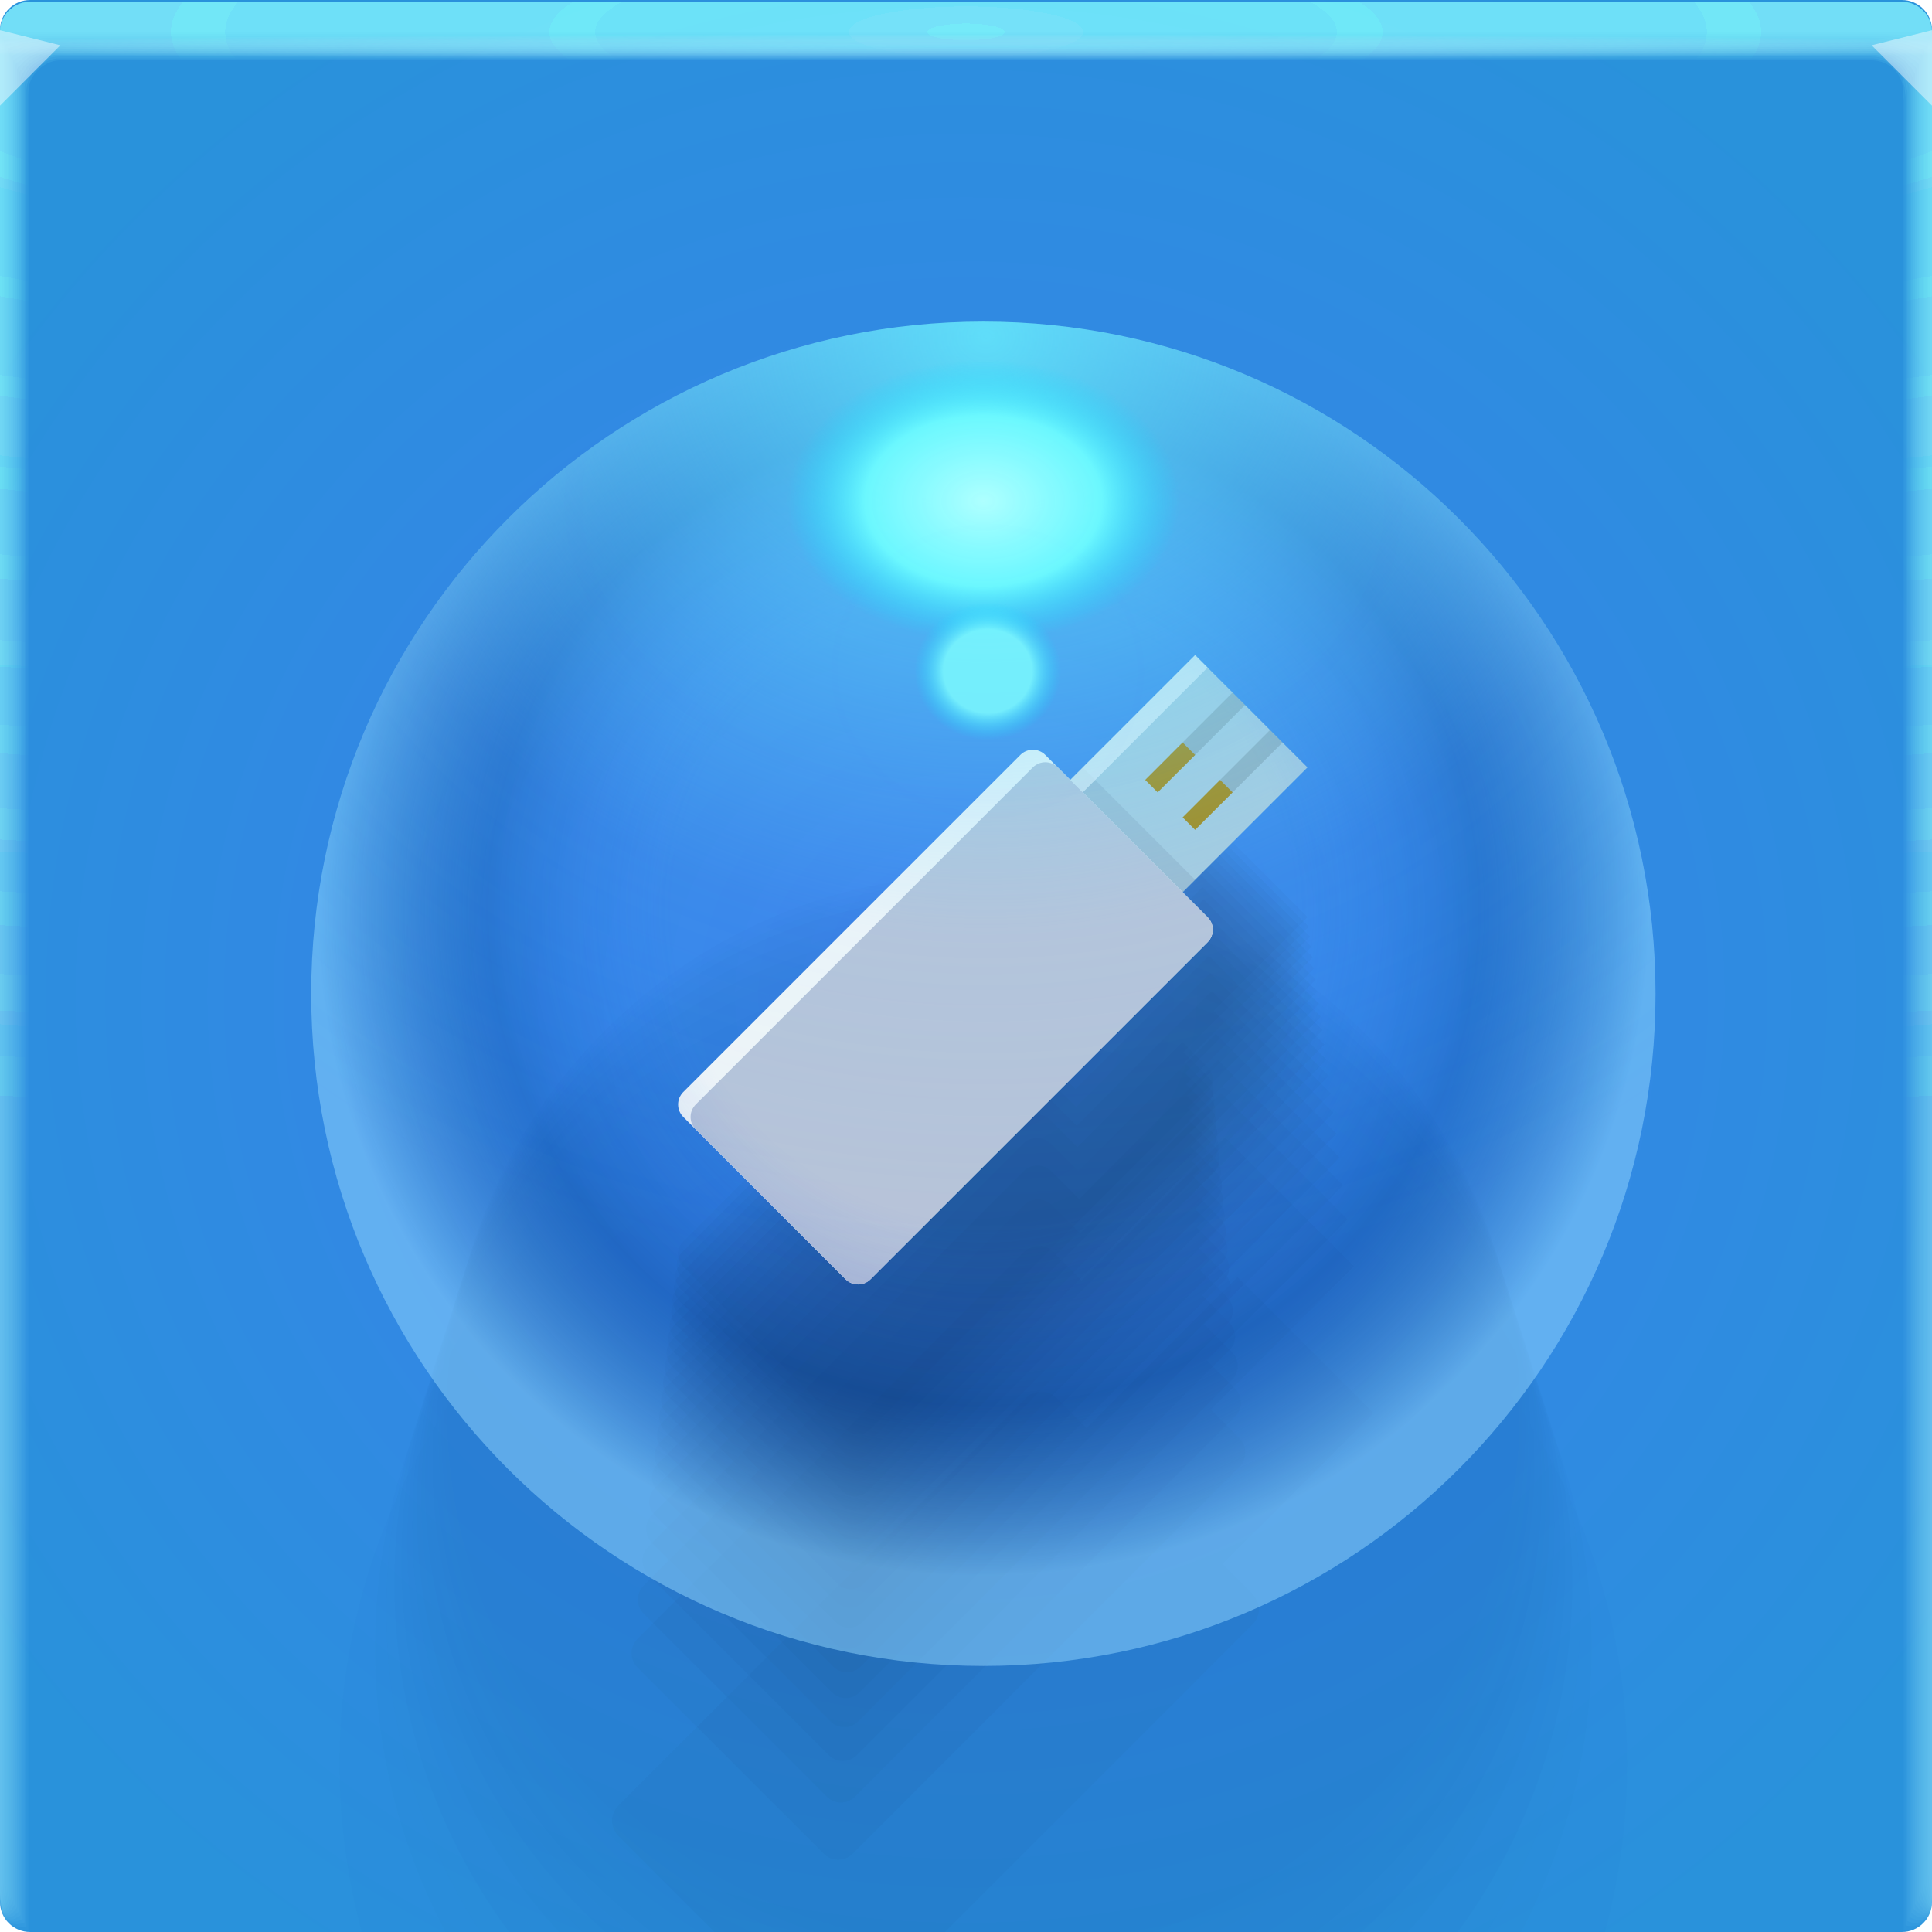
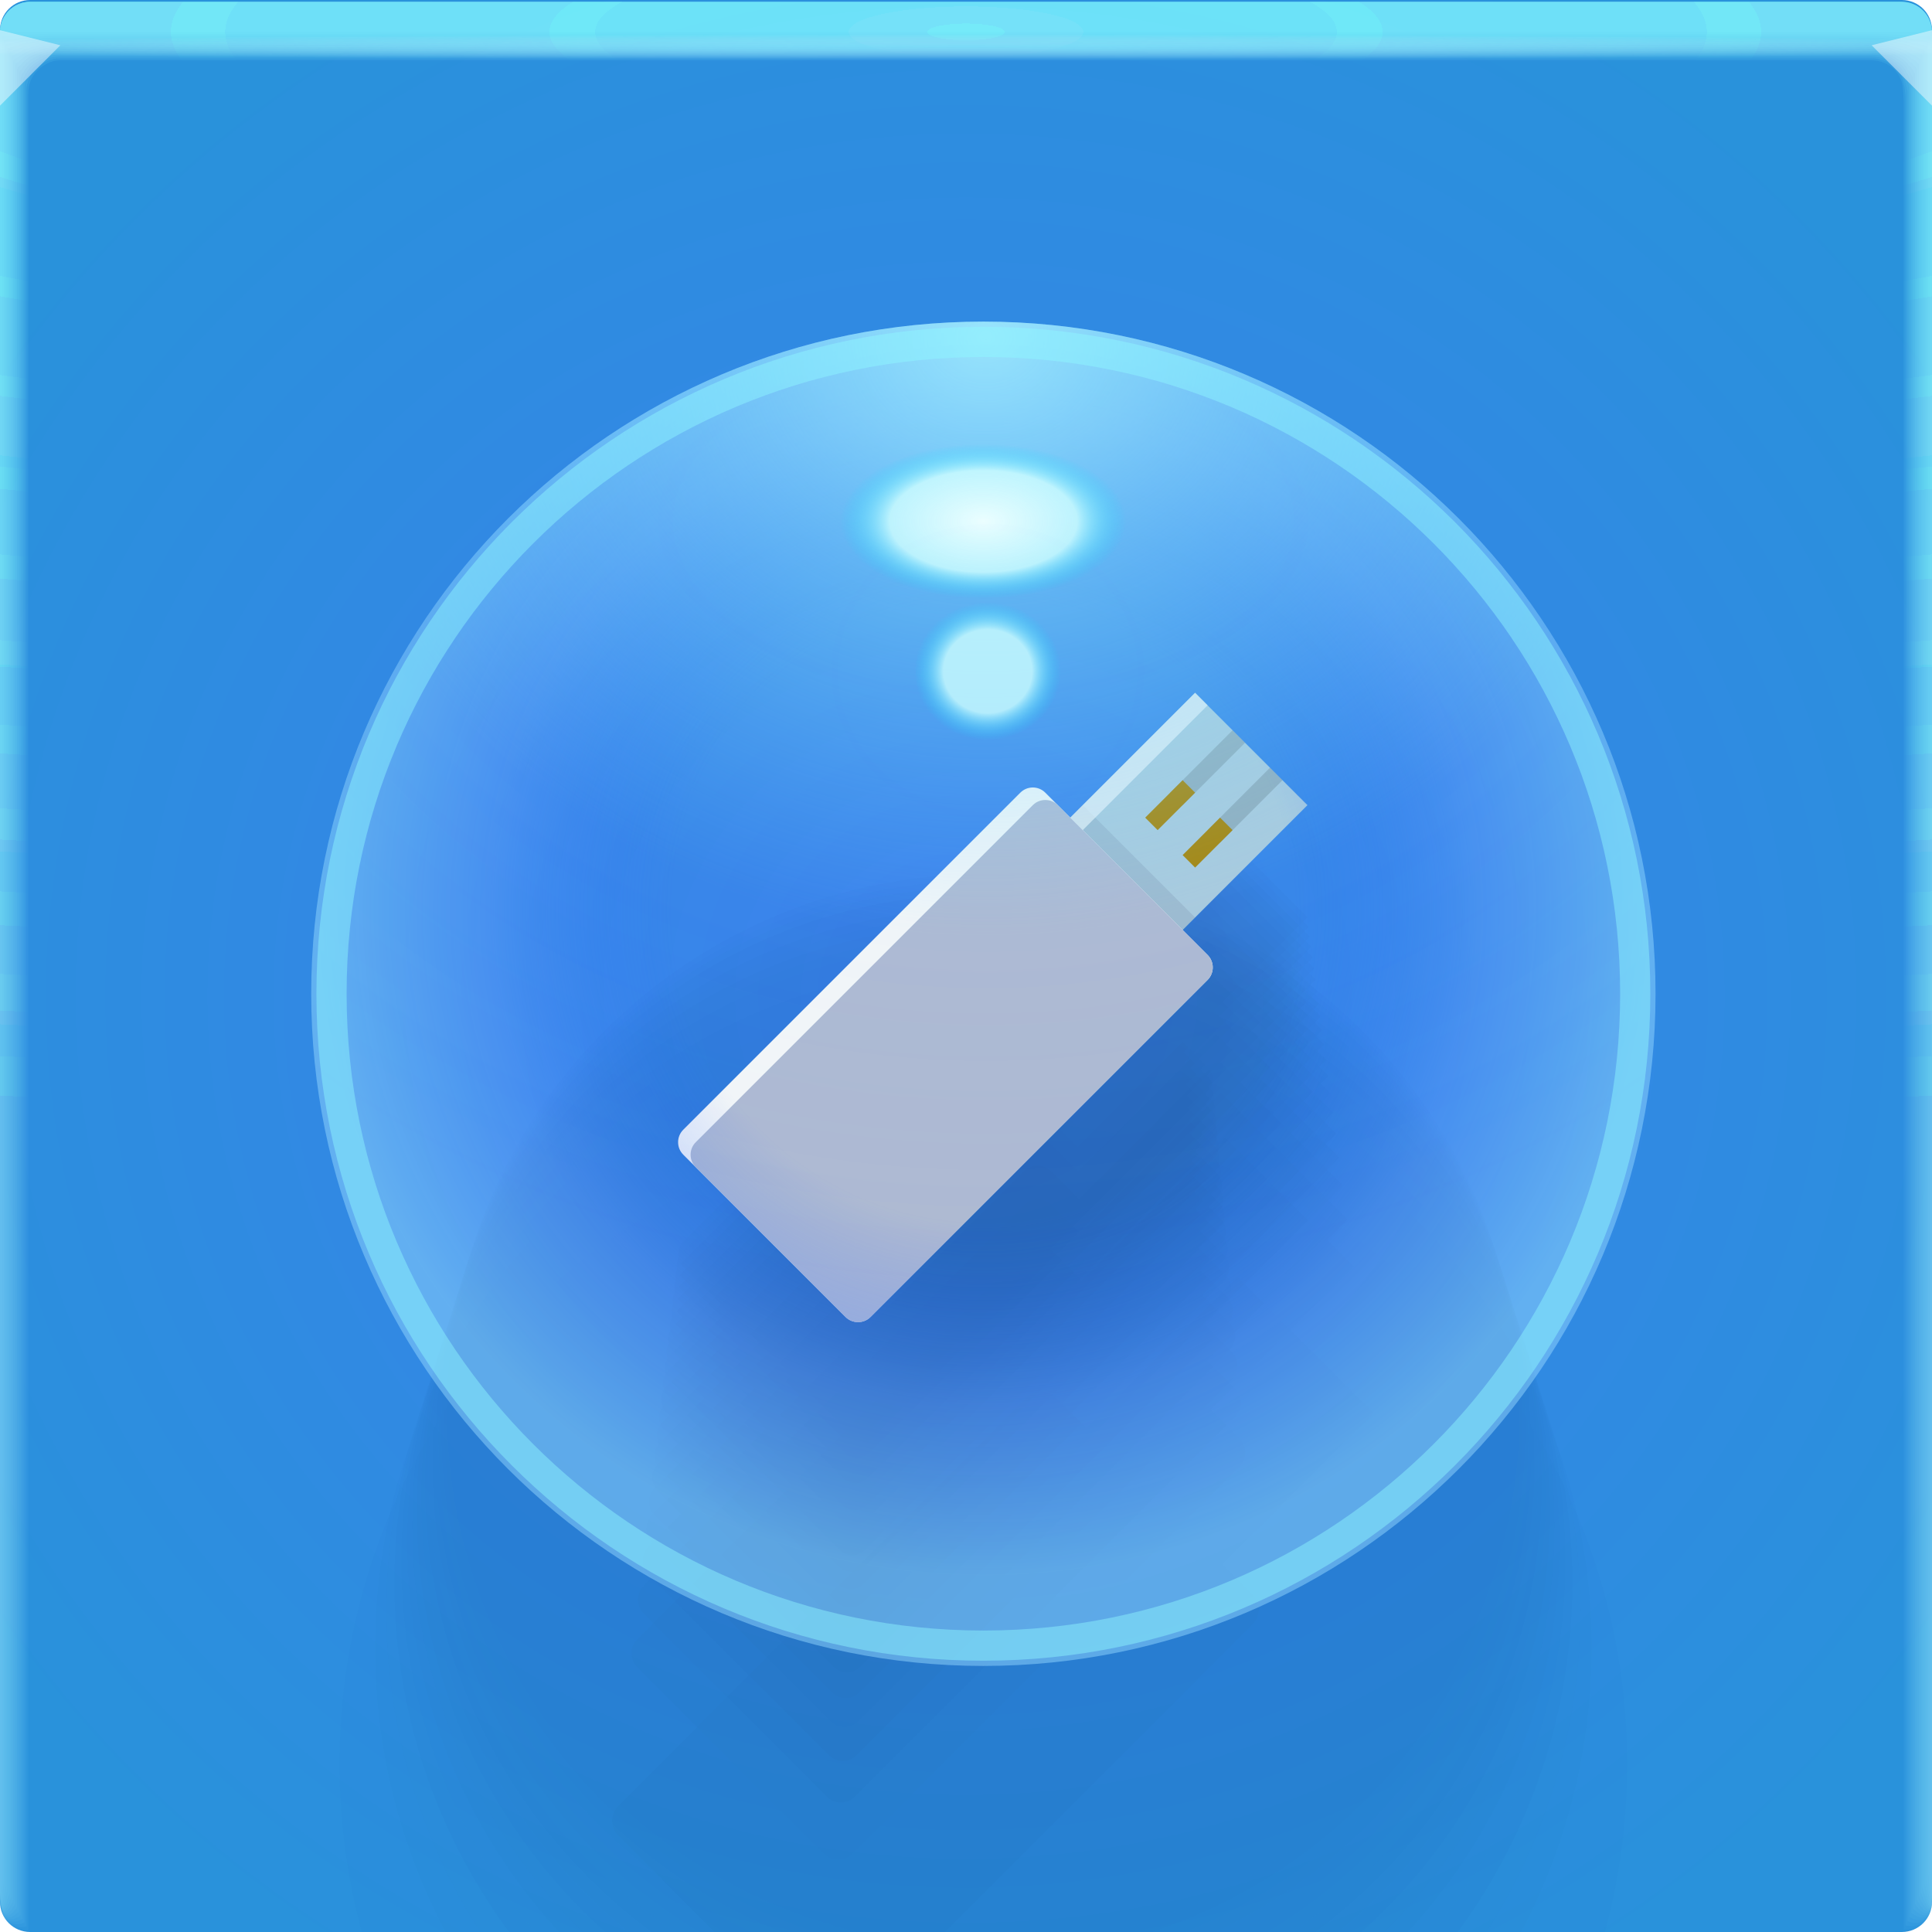
- <svg xmlns="http://www.w3.org/2000/svg" xmlns:xlink="http://www.w3.org/1999/xlink" width="64" height="64">
+ <svg xmlns="http://www.w3.org/2000/svg" xmlns:xlink="http://www.w3.org/1999/xlink" width="64" height="64" version="1.1">
  <defs>
    <radialGradient id="b" cx="32" cy="33" r="32" gradientTransform="matrix(1.2294 0 0 1.191 -7.34 -6.302)" gradientUnits="userSpaceOnUse">
      <stop stop-color="#3b7eed" offset="0" />
      <stop stop-color="#2992db" offset="1" />
    </radialGradient>
    <radialGradient id="c" cx="35.574" cy="1.019" r="32" gradientTransform="matrix(0 1.1252 -5.1753 0 37.271 -39.029)" gradientUnits="userSpaceOnUse" xlink:href="#a" />
    <radialGradient id="d" cx="35.574" cy="1.036" r="32" gradientTransform="matrix(0 1.1252 -5.1753 0 37.363 -39.029)" gradientUnits="userSpaceOnUse" xlink:href="#a" />
    <radialGradient id="e" cx="35.574" cy="1.055" r="32" gradientTransform="matrix(0 1.1252 -5.1753 0 37.458 -39.029)" gradientUnits="userSpaceOnUse" xlink:href="#a" />
    <radialGradient id="f" cx="35.574" cy="1.071" r="32" gradientTransform="matrix(0 1.1252 -5.1753 0 37.544 -39.029)" gradientUnits="userSpaceOnUse" xlink:href="#a" />
    <radialGradient id="g" cx="35.574" cy="1.091" r="32" gradientTransform="matrix(0 1.1252 -5.1753 0 37.648 -39.029)" gradientUnits="userSpaceOnUse" xlink:href="#a" />
    <radialGradient id="h" cx="35.574" cy="1.113" r="32" gradientTransform="matrix(0 1.1252 -5.1753 0 37.758 -39.029)" gradientUnits="userSpaceOnUse" xlink:href="#a" />
    <radialGradient id="i" cx="35.574" cy="1.135" r="32" gradientTransform="matrix(0 1.1252 -5.1753 0 37.875 -39.029)" gradientUnits="userSpaceOnUse" xlink:href="#a" />
    <radialGradient id="j" cx="35.574" cy="1.159" r="32" gradientTransform="matrix(0 1.1252 -5.1753 0 38 -39.029)" gradientUnits="userSpaceOnUse" xlink:href="#a" />
    <radialGradient id="k" cx="35.574" cy="1.18" r="32" gradientTransform="matrix(0 1.1252 -5.1753 0 38.107 -39.029)" gradientUnits="userSpaceOnUse" xlink:href="#a" />
    <radialGradient id="l" cx="35.574" cy="1.208" r="32" gradientTransform="matrix(0 1.1252 -5.1753 0 38.252 -39.029)" gradientUnits="userSpaceOnUse" xlink:href="#a" />
    <radialGradient id="m" cx="35.574" cy="1.239" r="32" gradientTransform="matrix(0 1.1252 -5.1753 0 38.411 -39.029)" gradientUnits="userSpaceOnUse" xlink:href="#a" />
    <radialGradient id="n" cx="35.574" cy="1.273" r="32" gradientTransform="matrix(0 1.1252 -5.1753 0 38.587 -39.029)" gradientUnits="userSpaceOnUse" xlink:href="#a" />
    <radialGradient id="o" cx="35.574" cy="1.304" r="32" gradientTransform="matrix(0 1.1252 -5.1753 0 38.75 -39.029)" gradientUnits="userSpaceOnUse" xlink:href="#a" />
    <radialGradient id="p" cx="35.574" cy="1.346" r="32" gradientTransform="matrix(0 1.1252 -5.1753 0 38.966 -39.029)" gradientUnits="userSpaceOnUse" xlink:href="#a" />
    <radialGradient id="q" cx="35.574" cy="1.393" r="32" gradientTransform="matrix(0 1.1252 -5.1753 0 39.208 -39.029)" gradientUnits="userSpaceOnUse" xlink:href="#a" />
    <radialGradient id="r" cx="35.574" cy="1.439" r="32" gradientTransform="matrix(0 1.1252 -5.1753 0 39.446 -39.027)" gradientUnits="userSpaceOnUse" xlink:href="#a" />
    <radialGradient id="s" cx="16.612" cy="1.481" r="32" gradientTransform="matrix(0 .01314 -1.2755 0 33.91 1.279)" gradientUnits="userSpaceOnUse">
      <stop stop-color="#9af2ff" stop-opacity=".477" offset="0" />
      <stop stop-color="#fff" stop-opacity=".002" offset="1" />
    </radialGradient>
    <radialGradient id="t" cx="32.576" cy="30.157" r="26.479" gradientTransform="translate(.31 -.245) scale(.99046)" gradientUnits="userSpaceOnUse">
      <stop stop-color="#5fc3ef" stop-opacity=".001" offset="0" />
      <stop stop-color="#2864ff" stop-opacity="0" offset=".468" />
-       <stop stop-color="#00328d" stop-opacity=".258" offset=".744" />
+       <stop stop-color="#679dff" stop-opacity=".4" offset=".744" />
      <stop stop-color="#95d9ff" stop-opacity=".489" offset="1" />
    </radialGradient>
    <radialGradient id="u" cx="32.672" cy="5.636" r="26.479" gradientTransform="matrix(1.6174 0 0 1.4292 -20.17 -1.023)" gradientUnits="userSpaceOnUse">
-       <stop stop-color="#66edff" stop-opacity=".849" offset="0" />
-       <stop stop-color="#6ed5ff" stop-opacity=".09" offset=".624" />
+       <stop stop-color="#aaf5ff" stop-opacity=".803" offset="0" />
+       <stop stop-color="#6ed5ff" stop-opacity=".039" offset=".624" />
      <stop stop-color="#0bd2ff" stop-opacity="0" offset="1" />
    </radialGradient>
    <radialGradient id="w" cx="32.726" cy="41.368" r="26.479" gradientTransform="matrix(.352 0 0 .33173 21.229 6.493)" gradientUnits="userSpaceOnUse">
-       <stop stop-color="#7effff" stop-opacity=".799" offset="0" />
-       <stop stop-color="#7effff" stop-opacity=".799" offset=".187" />
+       <stop stop-color="#cdffff" stop-opacity=".8" offset="0" />
+       <stop stop-color="#cdffff" stop-opacity=".8" offset=".187" />
      <stop stop-color="#16daff" stop-opacity=".004" offset=".309" />
      <stop stop-color="#6ff" stop-opacity="0" offset="1" />
    </radialGradient>
-     <radialGradient id="v" cx="32.576" cy="11.059" r="26.479" gradientTransform="matrix(.94296 0 0 .67888 1.858 6)" gradientUnits="userSpaceOnUse">
-       <stop stop-color="#aeffff" offset="0" />
-       <stop stop-color="#6cfaff" stop-opacity=".953" offset=".187" />
-       <stop stop-color="#16daff" stop-opacity=".004" offset=".309" />
+     <radialGradient id="v" cx="32.576" cy="13.569" r="26.479" gradientTransform="matrix(.74498 0 0 .40428 8.3075 8.8218)" gradientUnits="userSpaceOnUse">
+       <stop stop-color="#edffff" stop-opacity=".984" offset="0" />
+       <stop stop-color="#cefeff" stop-opacity=".83" offset=".187" />
+       <stop stop-color="#16daff" stop-opacity=".004" offset=".285" />
      <stop stop-color="#6ff" stop-opacity="0" offset="1" />
    </radialGradient>
    <linearGradient id="a">
      <stop stop-color="#7ef6ff" stop-opacity=".1" offset="0" />
      <stop stop-color="#96f4ff" stop-opacity=".047" offset="1" />
    </linearGradient>
  </defs>
  <path d="M1 0C.446 0 0 .446 0 1v62c0 .554.446 1 1 1h62c.554 0 1-.446 1-1V1c0-.554-.446-1-1-1z" fill="url(#b)" style="-inkscape-stroke:none;font-variation-settings:normal" />
  <path transform="translate(0 .059)" d="M1 0C.446 0 0 .446 0 1v62-.224V63 1h1.752c19.15.002 39.445 0 60.213 0H64v62-.334V63 1a.998.998 0 0 0-1-1z" fill="url(#c)" />
  <path transform="translate(0 .059)" d="M1 0a.998.998 0 0 0-1 1.006v61.98-.197c0-.277.004-.184.01.246.012.016.03-.297.052-.897v-61c.072-.009.133-.013.185-.013.29-.016.357-.032.774-.044.246-.011.496-.019.747-.019 19.183.002 39.392 0 60.2 0 .346 0 .689.012 1.023.03.268.01.389.02.52.033.106 0 .22.01.427.028v60.744c.027.754.05 1.148.059 1.123l.003-.334v.286V1.21c0-.143 0-.22-.002-.224A.996.996 0 0 0 62.986 0H1" fill="url(#d)" />
  <path transform="translate(0 .059)" d="M1 0a.998.998 0 0 0-1 1.006v61.966-.169c0-.245.008-.145.021.266.022.034.06-.247.104-.807V1.274a.744.744 0 0 1 .173-.025c.27-.031.341-.064.743-.088.242-.022.492-.037.742-.037 19.217.002 39.34 0 60.187 0 .347 0 .69.024 1.013.06.256.02.372.042.494.065.1 0 .206.02.398.057v60.731c.055.703.102 1.052.119 1.003.004-.154.006-.265.006-.333v.237V1.196c0-.139 0-.215-.003-.224A.994.994 0 0 0 63.19.02a1.025 1.025 0 0 0-.217-.02H1" fill="url(#e)" />
  <path transform="translate(0 .059)" d="M1 0a.998.998 0 0 0-1 1.005v61.953-.14c0-.213.012-.107.031.287.034.05.091-.198.156-.718V1.413a.45.45 0 0 1 .16-.037c.252-.048.327-.097.715-.132.238-.034.487-.056.737-.056 19.25.002 39.286 0 60.173 0 .348 0 .688.036 1.001.09.244.029.356.062.47.098.091 0 .19.03.37.085v60.718c.082.653.151.957.176.884.007-.152.01-.262.01-.333v.188V1.184c0-.135 0-.21-.004-.224a.992.992 0 0 0-.819-.94 1.041 1.041 0 0 0-.217-.018H.999" fill="url(#f)" />
  <path transform="translate(0 .059)" d="M1 0a.998.998 0 0 0-1 1.005v61.939-.113c0-.18.015-.068.042.308.045.067.121-.149.208-.629V1.55a.312.312 0 0 1 .148-.05c.232-.063.311-.128.684-.176.234-.044.483-.074.732-.074 19.284.002 39.234 0 60.16 0 .35 0 .689.048.991.12.232.039.34.083.444.13.085 0 .176.04.341.114v60.704c.11.603.203.862.236.764.008-.11.013-.222.014-.333v.14V1.168c0-.13-.002-.206-.006-.224a.991.991 0 0 0-.83-.927 1.066 1.066 0 0 0-.22-.017H1" fill="url(#g)" />
  <path transform="translate(0 .059)" d="M1 0a.998.998 0 0 0-1 1.004V62.93v-.084c0-.148.02-.029.052.328.056.084.152-.099.26-.539V1.686c.053-.04.097-.061.136-.061.212-.08.297-.16.655-.22.23-.056.477-.093.727-.093 19.317.002 39.18 0 60.147 0 .35 0 .688.06.98.151.22.047.322.102.418.162.078 0 .162.049.313.142v60.69c.137.553.253.767.295.645A4.7 4.7 0 0 0 64 62.77v.09V1.155c0-.126-.002-.202-.007-.224a.99.99 0 0 0-.843-.914A1.099 1.099 0 0 0 62.932 0H1" fill="url(#h)" />
  <path transform="translate(0 .059)" d="M1 0a.998.998 0 0 0-1 1.004v61.912-.056c0-.117.023.01.063.349.067.1.182-.05.312-.45V1.824c.048-.049.088-.074.123-.074.193-.095.282-.192.626-.264.225-.067.472-.11.721-.11h60.133c.352 0 .688.071.97.18.144.033.279.1.393.194.07 0 .147.059.284.17V62.6c.164.502.304.671.354.524.014-.14.02-.25.02-.331v.042V1.14c0-.121-.002-.197-.009-.224a.99.99 0 0 0-.854-.902A1.142 1.142 0 0 0 62.918 0H1" fill="url(#i)" />
  <path transform="translate(0 .059)" d="M1 0a.998.998 0 0 0-1 1.004v61.898-.029c0-.084.027.049.073.37.079.117.212 0 .365-.36V1.96c.043-.057.079-.086.11-.086.174-.112.267-.225.596-.309a2.19 2.19 0 0 1 .717-.129c19.385.002 39.075 0 60.12 0 .353 0 .687.084.958.211a.81.81 0 0 1 .368.227c.063 0 .132.068.256.199v60.665c.192.452.354.576.413.404.014-.11.022-.22.024-.33V1.125c0-.117-.004-.193-.01-.224a.99.99 0 0 0-.868-.89A1.198 1.198 0 0 0 62.905 0H1" fill="url(#j)" />
  <path transform="translate(0 .059)" d="M1 0a.998.998 0 0 0-1 1.003v61.885c0-.052.03.087.084.39.09.135.242.05.416-.27V2.097C.538 2.034.57 2 .599 2c.154-.127.251-.257.566-.352.217-.089.463-.148.711-.148 19.418.002 39.022 0 60.107 0 .355 0 .687.096.947.242.138.05.257.14.343.258.056 0 .118.079.227.227v60.651c.22.402.406.482.473.285.018-.132.027-.243.027-.33V1.112c0-.113-.004-.188-.012-.224a.99.99 0 0 0-.879-.877A1.273 1.273 0 0 0 62.891 0H1.001" fill="url(#k)" />
  <path transform="translate(0 .059)" d="M1 0a.998.998 0 0 0-1 1.003v61.899c0-.02.035.126.094.41.101.152.273.1.468-.18V2.235c.034-.073.062-.11.087-.11.135-.143.236-.29.536-.397.213-.1.459-.166.707-.166 19.452.002 38.969 0 60.093 0 .356 0 .687.108.936.272.134.06.246.162.317.29.05 0 .103.089.2.256v60.64c.246.352.455.386.531.165.02-.128.03-.239.03-.33V1.1c0-.108-.004-.184-.013-.224a.99.99 0 0 0-.891-.864 1.376 1.376 0 0 0-.218-.01H1" fill="url(#l)" />
  <path transform="translate(0 .059)" d="M1 0a.998.998 0 0 0-1 1.002v61.913c0 .013.039.165.105.432.112.168.303.148.52-.092V2.373c.029-.081.053-.123.074-.123.116-.159.222-.321.507-.44a1.52 1.52 0 0 1 .701-.185c19.486.002 38.916 0 60.08 0 .357 0 .687.12.925.302a.66.66 0 0 1 .292.323c.043 0 .089.098.171.284V63.16c.275.302.507.29.591.046.022-.125.034-.236.034-.33V1.085c0-.104-.005-.18-.016-.224a.99.99 0 0 0-.903-.852 1.514 1.514 0 0 0-.218-.008H1" fill="url(#m)" />
  <path transform="translate(0 .059)" d="M1 0a.998.998 0 0 0-1 1.002V62.93c0 .045.042.203.115.453.123.184.333.197.572-.003V2.51c.024-.089.045-.135.062-.135.097-.174.207-.353.478-.484.204-.122.448-.203.696-.203 19.519.002 38.863 0 60.067 0a1.4 1.4 0 0 1 .914.332c.15.103.224.225.267.355.035 0 .073.108.142.313V63.3c.302.251.557.196.65-.074a1.7 1.7 0 0 0 .037-.33V1.071c0-.1-.006-.175-.017-.224a.99.99 0 0 0-.915-.84A1.712 1.712 0 0 0 62.85 0H1" fill="url(#n)" />
  <path transform="translate(0 .059)" d="M1 0a.998.998 0 0 0-1 1.002v61.942c0 .077.046.242.126.473.134.201.363.246.624.086V2.647C.77 2.55.785 2.5.8 2.5a.981.981 0 0 1 .447-.529c.2-.133.444-.221.691-.221 19.553.002 38.811 0 60.053 0 .36 0 .686.144.903.362a.688.688 0 0 1 .242.388c.028 0 .059.118.114.341v60.598c.33.2.608.1.709-.194.026-.117.04-.228.04-.329V1.056c0-.095-.006-.17-.018-.224a.991.991 0 0 0-.927-.827A2.015 2.015 0 0 0 62.836 0H1" fill="url(#o)" />
  <path transform="translate(0 .059)" d="M1 0a.998.998 0 0 0-1 1.001v61.956c0 .11.05.281.136.494.146.218.394.296.677.176V2.784c.014-.105.026-.16.036-.16a.967.967 0 0 1 .419-.572c.196-.144.439-.24.686-.24 19.586.002 38.758 0 60.04 0 .36 0 .685.156.892.392a.73.73 0 0 1 .216.42c.021 0 .044.128.086.37v60.585c.356.15.658.005.768-.314.029-.114.044-.224.044-.328V1.042c0-.09-.007-.166-.02-.224a.992.992 0 0 0-.94-.814 2.524 2.524 0 0 0-.217-.005H1" fill="url(#p)" />
  <path transform="translate(0 .059)" d="M1 0a.998.998 0 0 0-1 1v61.972c0 .142.054.32.147.515.156.241.453.35.728.265V2.922c.01-.114.018-.172.025-.172a.97.97 0 0 1 .389-.617c.192-.155.434-.258.68-.258 19.62.002 38.705 0 60.027 0 .362 0 .686.168.882.422.11.127.176.286.19.453.015 0 .03.137.057.398V63.72c.385.1.71-.09.828-.434.03-.11.047-.22.047-.328V1.028c0-.086-.007-.161-.021-.224a.994.994 0 0 0-.951-.802A3.563 3.563 0 0 0 62.809 0H1" fill="url(#q)" />
  <path transform="translate(0 .057)" d="M1 .002a.998.998 0 0 0-1 1v61.986c0 .174.058.358.157.535.17.259.473.397.78.355V3.062c.005-.122.01-.185.013-.185a.987.987 0 0 1 .36-.66c.187-.166.429-.277.675-.277 19.653.002 38.652 0 60.013 0 .363 0 .685.18.87.452a.88.88 0 0 1 .166.485c.007 0 .015.147.028.427v60.558c.412.05.76-.186.887-.553a1.1 1.1 0 0 0 .05-.328V1.016a.996.996 0 0 0-.985-1.014 6.67 6.67 0 0 0-.22 0H1" fill="url(#r)" />
  <path transform="translate(0 .057)" d="M1 .002a.998.998 0 0 0-1 1v1h64v-.998a.998.998 0 0 0-1-1H1z" fill="url(#s)" />
  <path d="M0 1v2.5l2-2zm64 2.5-2-2 2-.5z" fill="#fffeff" fill-opacity=".45" />
-   <g fill="#090b0f" fill-opacity=".05" opacity=".539">
+   <g fill="#090b0f" fill-opacity=".05" opacity=".267">
    <path d="m40.994 42.306-4.503 4.503-.448.45-.052.05-.499-.5-.5-.501a.707.707 0 0 0-1.002 0L20.486 59.814a.707.707 0 0 0 0 1.001l6.5 6.502a.707.707 0 0 0 1.003 0L41.492 53.81a.705.705 0 0 0 0-1l-1-1.001.501-.499 4.5-4.502-2.499-2.5-.5-.5-1.002-1.002z" />
    <path d="m40.579 37.677-4.272 4.272-.426.428-.05.047-.472-.475-.475-.475a.671.671 0 0 0-.95 0L21.121 54.288a.671.671 0 0 0 0 .95l6.169 6.168a.67.67 0 0 0 .95 0l12.81-12.814a.668.668 0 0 0 0-.948l-.947-.95.475-.473 4.27-4.272L43.9 41l-.476-.475-.948-.949-.475-.475-.95-.95z" />
    <path d="m40.446 36.198-4.198 4.198-.419.42-.048.047-.465-.467-.467-.467a.66.66 0 0 0-.934 0l-12.59 12.592a.66.66 0 0 0 0 .934l.465.465 5.597 5.596a.659.659 0 0 0 .934 0l12.59-12.592a.657.657 0 0 0 0-.931l-.932-.934.467-.465 4.196-4.198-3.731-3.731z" />
    <path d="m40.35 35.122-4.144 4.144-.414.416-.048.045-.458-.46-.461-.462a.651.651 0 0 0-.922 0l-12.43 12.431a.651.651 0 0 0 0 .922l5.985 5.985a.65.65 0 0 0 .922 0L40.809 45.71a.648.648 0 0 0 0-.92l-.92-.922.461-.459 4.142-4.144-3.683-3.684z" />
    <path d="m40.271 34.246-4.1 4.1-.41.412-.047.045-.454-.456-.456-.456a.644.644 0 0 0-.912 0l-12.298 12.3a.644.644 0 0 0 0 .912l5.92 5.921a.644.644 0 0 0 .913 0l12.298-12.3a.642.642 0 0 0 0-.91l-.91-.912.456-.454 4.099-4.101-.91-.91-.457-.456-.91-.91-.456-.457-.912-.912z" />
    <path d="m40.203 33.493-4.063 4.063-.405.407-.047.045-.45-.452-.452-.452a.638.638 0 0 0-.904 0L21.696 49.292a.638.638 0 0 0 0 .904l5.867 5.867a.638.638 0 0 0 .904 0l12.186-12.188a.636.636 0 0 0 0-.902l-.902-.904.452-.45 4.061-4.063-2.255-2.255-.452-.452-.904-.904z" />
    <path d="m40.144 32.826-4.03 4.03-.402.404-.046.044-.447-.448-.448-.448a.633.633 0 0 0-.896 0L21.789 48.496a.633.633 0 0 0 0 .896l.446.446 5.373 5.373a.632.632 0 0 0 .896 0L40.59 43.123a.63.63 0 0 0 0-.894l-.894-.897.448-.446 4.028-4.03-3.582-3.582z" />
    <path d="m40.089 32.223-4 4-.399.4-.046.045-.443-.445-.445-.445a.628.628 0 0 0-.89 0L21.87 47.776a.628.628 0 0 0 0 .89l.443.442 5.333 5.333a.628.628 0 0 0 .89 0l11.996-11.998a.626.626 0 0 0 0-.888l-.888-.89.445-.442 3.998-4-2.22-2.22-.445-.446-.89-.89z" />
    <path d="m40.04 31.67-3.973 3.972-.396.398-.045.044-.44-.442-.442-.442a.624.624 0 0 0-.884 0L21.947 47.115a.624.624 0 0 0 0 .884l5.736 5.736a.624.624 0 0 0 .884 0L40.48 41.82a.621.621 0 0 0 0-.882l-.882-.883.442-.44 3.97-3.973-3.53-3.53z" />
    <path d="m39.994 31.157-3.947 3.947-.393.395-.046.044-.437-.44-.439-.438a.62.62 0 0 0-.878 0L22.017 46.504a.62.62 0 0 0 0 .878l5.699 5.699a.62.62 0 0 0 .878 0L40.43 41.24a.618.618 0 0 0 0-.875l-.876-.878.44-.437 3.944-3.947-1.315-1.315-.876-.876-.439-.44-.878-.877z" />
    <path d="M39.95 30.677 36.027 34.6l-.391.393-.045.043-.435-.436-.436-.437a.616.616 0 0 0-.873 0L22.082 45.93a.616.616 0 0 0 0 .873l.435.434 5.23 5.23a.616.616 0 0 0 .872 0L40.384 40.7a.614.614 0 0 0 0-.87l-.87-.873.436-.434 3.92-3.923-.87-.87-.436-.437-.87-.87-.437-.437-.873-.873z" />
    <path d="m39.91 30.225-3.9 3.9-.39.391-.044.043-.432-.434-.434-.434a.613.613 0 0 0-.868 0l-11.697 11.7a.613.613 0 0 0 0 .867l5.632 5.632a.612.612 0 0 0 .868 0l11.697-11.7a.61.61 0 0 0 0-.865l-.866-.868.434-.431 3.898-3.9-.865-.866-.434-.434-.866-.866-.434-.434-.867-.867z" />
    <path d="m39.872 29.797-3.88 3.879-.386.389-.045.042-.429-.431-.431-.431a.61.61 0 0 0-.863 0L22.205 44.88a.61.61 0 0 0 0 .862l5.6 5.601a.61.61 0 0 0 .863 0l11.633-11.635a.607.607 0 0 0 0-.86l-.86-.863.431-.43 3.877-3.88-3.448-3.447z" />
    <path d="m39.835 29.39-3.859 3.859-.385.386-.044.043-.427-.43-.43-.429a.606.606 0 0 0-.858 0L22.26 44.393a.606.606 0 0 0 0 .859l5.572 5.571a.606.606 0 0 0 .858 0L40.262 39.25a.604.604 0 0 0 0-.856l-.856-.858.429-.428 3.857-3.858-3.43-3.43z" />
    <path d="m39.8 29.002-3.84 3.84-.382.384-.045.042-.425-.427-.427-.427a.603.603 0 0 0-.854 0L22.313 43.93a.603.603 0 0 0 0 .854l5.544 5.544a.603.603 0 0 0 .854 0l11.514-11.516a.6.6 0 0 0 0-.852l-.852-.854.427-.425 3.837-3.84-3.412-3.412z" />
    <path d="m39.767 28.63-3.82 3.82-.382.384-.044.042-.423-.425-.425-.425a.6.6 0 0 0-.85 0l-11.459 11.46a.6.6 0 0 0 0 .85l5.517 5.518a.6.6 0 0 0 .85 0l11.46-11.461a.598.598 0 0 0 0-.848l-.849-.85.425-.423 3.819-3.821-1.273-1.273-.848-.848-.425-.425-.85-.85z" />
    <path d="m39.735 28.272-3.803 3.803-.38.381-.043.042-.421-.423-.423-.423a.597.597 0 0 0-.846 0L22.414 43.059a.597.597 0 0 0 0 .846l.42.42 5.07 5.071a.597.597 0 0 0 .847 0l11.405-11.407a.595.595 0 0 0 0-.844l-.844-.846.423-.421 3.801-3.803-.844-.844-.423-.423-2.113-2.113z" />
    <path d="m39.704 27.927-3.786 3.786-.377.38-.044.04-.42-.42-.42-.421a.595.595 0 0 0-.842 0L22.46 42.648a.595.595 0 0 0 0 .842l.419.419 5.047 5.047a.594.594 0 0 0 .842 0L40.123 37.6a.592.592 0 0 0 0-.84l-.84-.842.42-.42 3.785-3.785-3.365-3.365z" />
    <path d="m39.674 27.595-3.77 3.77-.375.377-.044.041-.417-.419-.419-.42a.592.592 0 0 0-.839 0L22.506 42.252a.592.592 0 0 0 0 .838l.418.418 5.025 5.025a.591.591 0 0 0 .838 0l11.304-11.306a.59.59 0 0 0 0-.837l-.836-.838.42-.418 3.766-3.769-.836-.836-.42-.42-2.094-2.094z" />
    <path d="m39.645 27.273-3.753 3.753-.374.376-.044.041-.415-.417-.418-.417a.59.59 0 0 0-.835 0L22.55 41.867a.59.59 0 0 0 0 .835l5.42 5.419a.59.59 0 0 0 .834 0L40.06 36.863a.587.587 0 0 0 0-.833l-.833-.835.418-.416 3.751-3.753-3.336-3.336z" />
    <path d="M39.617 26.962 35.879 30.7l-.372.374-.043.041-.414-.415-.416-.416a.587.587 0 0 0-.832 0l-11.208 11.21a.587.587 0 0 0 0 .832l5.396 5.397a.587.587 0 0 0 .832 0L40.03 36.512c.23-.23.23-.6 0-.83l-.83-.831.416-.414 3.736-3.738-3.322-3.322z" />
    <path d="m39.59 26.659-3.723 3.723-.37.373-.044.04-.826-.828a.585.585 0 0 0-.828 0L22.635 41.133c-.23.23-.23.6 0 .829l5.375 5.375a.585.585 0 0 0 .828 0L40.002 36.17a.582.582 0 0 0 0-.826l-.826-.829.414-.412 3.72-3.722-.826-.827-2.482-2.482z" />
  </g>
  <g fill="#004a84" fill-opacity=".106" opacity=".184" stroke-width="1.549">
-     <path d="M59.304 47.592a26.73 26.73 0 0 1-26.729 26.729C17.814 74.32 5.847 62.355 5.846 47.595v-.003a26.73 26.73 0 0 1 26.728-26.729h.001a26.73 26.73 0 0 1 26.729 26.729z" opacity="1" style="paint-order:stroke fill markers" transform="translate(6.582 20.458) scale(.79793)" />
-     <path d="M57.833 42.752c0 6.779-2.71 13.171-7.397 17.859a25.235 25.235 0 0 1-17.86 7.398c-13.949 0-25.256-11.307-25.257-25.255v-.003c0-6.779 2.71-13.171 7.398-17.859a25.235 25.235 0 0 1 17.858-7.397h.001c6.779 0 13.171 2.71 17.86 7.397a25.235 25.235 0 0 1 7.397 17.86z" opacity="1" style="paint-order:stroke fill markers" transform="translate(6.582 20.458) scale(.79793)" />
-     <path d="M57.362 41.206a24.76 24.76 0 0 1-7.26 17.527 24.758 24.758 0 0 1-17.526 7.26h-.001c-13.688 0-24.785-11.097-24.786-24.785v-.003c0-6.68 2.675-12.942 7.26-17.526a24.757 24.757 0 0 1 17.526-7.26h.001c6.68.001 12.942 2.676 17.526 7.26s7.26 10.848 7.26 17.528z" opacity="1" style="paint-order:stroke fill markers" transform="translate(6.582 20.458) scale(.79793)" />
-     <path d="M57.02 40.081a24.41 24.41 0 0 1-7.16 17.285 24.41 24.41 0 0 1-17.284 7.16c-13.5 0-24.444-10.944-24.445-24.443v-.003a24.41 24.41 0 0 1 7.16-17.284 24.411 24.411 0 0 1 17.284-7.16h.001a24.41 24.41 0 0 1 17.284 7.16 24.41 24.41 0 0 1 7.16 17.286z" opacity="1" style="paint-order:stroke fill markers" transform="translate(6.582 20.458) scale(.79793)" />
-     <path d="M56.742 39.165c0 6.549-2.63 12.64-7.078 17.088a24.128 24.128 0 0 1-17.087 7.078h-.001C19.23 63.331 8.41 52.512 8.41 39.166v-.002c0-6.55 2.63-12.64 7.078-17.087a24.127 24.127 0 0 1 17.087-7.078h.001c6.55 0 12.64 2.63 17.088 7.078a24.128 24.128 0 0 1 7.078 17.088z" opacity="1" style="paint-order:stroke fill markers" transform="translate(6.582 20.458) scale(.79793)" />
-     <path d="M56.503 38.379a23.885 23.885 0 0 1-7.008 16.919 23.885 23.885 0 0 1-16.918 7.008h-.001C19.362 62.306 8.65 51.594 8.65 38.38v-.002a23.885 23.885 0 0 1 7.008-16.918 23.885 23.885 0 0 1 16.918-7.008h.001c6.499 0 12.523 2.613 16.918 7.008s7.008 10.42 7.008 16.92z" opacity="1" style="paint-order:stroke fill markers" transform="translate(6.582 20.458) scale(.79793)" />
-     <path d="M56.291 37.682a23.67 23.67 0 0 1-6.946 16.769 23.668 23.668 0 0 1-16.768 6.946h-.001c-13.097 0-23.714-10.617-23.714-23.714v-.002a23.67 23.67 0 0 1 6.946-16.768 23.669 23.669 0 0 1 16.768-6.946h.002c6.453 0 12.42 2.598 16.767 6.946a23.67 23.67 0 0 1 6.946 16.77z" opacity="1" style="paint-order:stroke fill markers" transform="translate(6.582 20.458) scale(.79793)" />
-     <path d="M56.099 37.051a23.473 23.473 0 0 1-6.89 16.633 23.474 23.474 0 0 1-16.633 6.89c-12.992 0-23.523-10.531-23.524-23.522v-.002a23.474 23.474 0 0 1 6.89-16.632 23.474 23.474 0 0 1 16.632-6.89h.002a23.475 23.475 0 0 1 16.633 6.89 23.475 23.475 0 0 1 6.889 16.633z" opacity="1" style="paint-order:stroke fill markers" transform="translate(6.582 20.458) scale(.79793)" />
-     <path d="M55.923 36.473c0 6.376-2.57 12.241-6.838 16.509a23.296 23.296 0 0 1-16.508 6.838h-.001c-12.894 0-23.347-10.453-23.347-23.347v-.002a23.296 23.296 0 0 1 6.838-16.508 23.296 23.296 0 0 1 16.508-6.838h.001a23.294 23.294 0 0 1 16.508 6.839 23.295 23.295 0 0 1 6.838 16.509z" opacity="1" style="paint-order:stroke fill markers" transform="translate(6.582 20.458) scale(.79793)" />
-     <path d="M55.76 35.937a23.132 23.132 0 0 1-6.79 16.394 23.13 23.13 0 0 1-16.394 6.79c-12.805 0-23.185-10.38-23.185-23.184v-.002a23.13 23.13 0 0 1 6.791-16.392 23.13 23.13 0 0 1 16.393-6.79h.001a23.13 23.13 0 0 1 16.393 6.791 23.13 23.13 0 0 1 6.79 16.393z" opacity="1" style="paint-order:stroke fill markers" transform="translate(6.582 20.458) scale(.79793)" />
-     <path d="M55.608 35.435c0 6.31-2.548 12.088-6.746 16.286a22.975 22.975 0 0 1-16.285 6.746h-.001c-12.72 0-23.031-10.311-23.031-23.031v-.002c0-6.31 2.548-12.087 6.746-16.284a22.974 22.974 0 0 1 16.285-6.746h.002c6.31 0 12.087 2.548 16.285 6.746s6.745 9.976 6.745 16.285z" opacity="1" style="paint-order:stroke fill markers" transform="translate(6.582 20.458) scale(.79793)" />
-     <path d="M55.464 34.962c0 6.28-2.537 12.018-6.704 16.184a22.829 22.829 0 0 1-16.183 6.704c-12.64 0-22.888-10.247-22.889-22.888v-.003a22.83 22.83 0 0 1 6.705-16.183 22.829 22.829 0 0 1 16.183-6.703c6.28 0 12.018 2.538 16.185 6.704a22.829 22.829 0 0 1 6.703 16.184z" opacity="1" style="paint-order:stroke fill markers" transform="translate(6.582 20.458) scale(.79793)" />
-     <path d="M55.328 34.515a22.69 22.69 0 0 1-6.664 16.088 22.69 22.69 0 0 1-16.087 6.664h-.001c-12.565 0-22.752-10.186-22.752-22.752v-.002a22.686 22.686 0 0 1 6.665-16.087 22.69 22.69 0 0 1 16.087-6.664 22.69 22.69 0 0 1 16.088 6.665 22.69 22.69 0 0 1 6.663 16.088z" opacity="1" style="paint-order:stroke fill markers" transform="translate(6.582 20.458) scale(.79793)" />
-     <path d="M55.198 34.09a22.556 22.556 0 0 1-6.626 15.996 22.558 22.558 0 0 1-15.995 6.626h-.001c-12.494 0-22.622-10.128-22.622-22.622v-.002a22.558 22.558 0 0 1 6.627-15.995 22.559 22.559 0 0 1 15.996-6.625 22.56 22.56 0 0 1 15.997 6.626 22.559 22.559 0 0 1 6.625 15.996z" opacity="1" style="paint-order:stroke fill markers" transform="translate(6.582 20.458) scale(.79793)" />
-     <path d="M55.075 33.683c0 6.198-2.51 11.828-6.59 15.909a22.433 22.433 0 0 1-15.908 6.59h-.001c-12.426 0-22.499-10.073-22.499-22.5v-.002c0-6.197 2.51-11.826 6.59-15.907a22.433 22.433 0 0 1 15.909-6.59c6.198 0 11.829 2.51 15.909 6.59a22.433 22.433 0 0 1 6.59 15.91z" opacity="1" style="paint-order:stroke fill markers" transform="translate(6.582 20.458) scale(.79793)" />
-     <path d="M54.956 33.294c0 6.173-2.5 11.771-6.555 15.826a22.313 22.313 0 0 1-15.824 6.555h-.001c-12.36 0-22.38-10.02-22.381-22.38v-.002c0-6.172 2.501-11.77 6.556-15.824a22.313 22.313 0 0 1 15.825-6.555c6.173 0 11.77 2.501 15.826 6.556a22.313 22.313 0 0 1 6.555 15.825z" opacity="1" style="paint-order:stroke fill markers" transform="translate(6.582 20.458) scale(.79793)" />
-     <path d="M54.843 32.92a22.196 22.196 0 0 1-6.522 15.745 22.197 22.197 0 0 1-15.744 6.522c-12.299 0-22.268-9.97-22.268-22.267v-.002a22.2 22.2 0 0 1 6.523-15.744 22.197 22.197 0 0 1 15.744-6.521 22.196 22.196 0 0 1 15.745 6.522 22.198 22.198 0 0 1 6.521 15.745z" opacity="1" style="paint-order:stroke fill markers" transform="translate(6.582 20.458) scale(.79793)" />
+     <path transform="translate(6.582 20.458) scale(.79793)" d="M59.304 47.592a26.73 26.73 0 0 1-26.729 26.729C17.814 74.32 5.847 62.355 5.846 47.595v-.003a26.73 26.73 0 0 1 26.728-26.729h.001a26.73 26.73 0 0 1 26.729 26.729z" opacity="1" style="paint-order:stroke fill markers" />
+     <path transform="translate(6.582 20.458) scale(.79793)" d="m57.833 42.752c0 6.779-2.71 13.171-7.397 17.859a25.235 25.235 0 0 1-17.86 7.398c-13.949 0-25.256-11.307-25.257-25.255v-3e-3c0-6.779 2.71-13.171 7.398-17.859a25.235 25.235 0 0 1 17.858-7.397h1e-3c6.779 0 13.171 2.71 17.86 7.397a25.235 25.235 0 0 1 7.397 17.86z" opacity="1" style="paint-order:stroke fill markers" />
+     <path transform="translate(6.582 20.458) scale(.79793)" d="M57.362 41.206a24.76 24.76 0 0 1-7.26 17.527 24.758 24.758 0 0 1-17.526 7.26h-.001c-13.688 0-24.785-11.097-24.786-24.785v-.003c0-6.68 2.675-12.942 7.26-17.526a24.757 24.757 0 0 1 17.526-7.26h.001c6.68.001 12.942 2.676 17.526 7.26s7.26 10.848 7.26 17.528z" opacity="1" style="paint-order:stroke fill markers" />
+     <path transform="translate(6.582 20.458) scale(.79793)" d="m57.02 40.081a24.41 24.41 0 0 1-7.16 17.285 24.41 24.41 0 0 1-17.284 7.16c-13.5 0-24.444-10.944-24.445-24.443v-3e-3a24.41 24.41 0 0 1 7.16-17.284 24.411 24.411 0 0 1 17.284-7.16h1e-3a24.41 24.41 0 0 1 17.284 7.16 24.41 24.41 0 0 1 7.16 17.286z" opacity="1" style="paint-order:stroke fill markers" />
+     <path transform="translate(6.582 20.458) scale(.79793)" d="M56.742 39.165c0 6.549-2.63 12.64-7.078 17.088a24.128 24.128 0 0 1-17.087 7.078h-.001C19.23 63.331 8.41 52.512 8.41 39.166v-.002c0-6.55 2.63-12.64 7.078-17.087a24.127 24.127 0 0 1 17.087-7.078h.001c6.55 0 12.64 2.63 17.088 7.078a24.128 24.128 0 0 1 7.078 17.088z" opacity="1" style="paint-order:stroke fill markers" />
+     <path transform="translate(6.582 20.458) scale(.79793)" d="M56.503 38.379a23.885 23.885 0 0 1-7.008 16.919 23.885 23.885 0 0 1-16.918 7.008h-.001C19.362 62.306 8.65 51.594 8.65 38.38v-.002a23.885 23.885 0 0 1 7.008-16.918 23.885 23.885 0 0 1 16.918-7.008h.001c6.499 0 12.523 2.613 16.918 7.008s7.008 10.42 7.008 16.92z" opacity="1" style="paint-order:stroke fill markers" />
+     <path transform="translate(6.582 20.458) scale(.79793)" d="m56.291 37.682a23.67 23.67 0 0 1-6.946 16.769 23.668 23.668 0 0 1-16.768 6.946h-1e-3c-13.097 0-23.714-10.617-23.714-23.714v-2e-3a23.67 23.67 0 0 1 6.946-16.768 23.669 23.669 0 0 1 16.768-6.946h2e-3c6.453 0 12.42 2.598 16.767 6.946a23.67 23.67 0 0 1 6.946 16.77z" opacity="1" style="paint-order:stroke fill markers" />
+     <path transform="translate(6.582 20.458) scale(.79793)" d="m56.099 37.051a23.473 23.473 0 0 1-6.89 16.633 23.474 23.474 0 0 1-16.633 6.89c-12.992 0-23.523-10.531-23.524-23.522v-2e-3a23.474 23.474 0 0 1 6.89-16.632 23.474 23.474 0 0 1 16.632-6.89h2e-3a23.475 23.475 0 0 1 16.633 6.89 23.475 23.475 0 0 1 6.889 16.633z" opacity="1" style="paint-order:stroke fill markers" />
+     <path transform="translate(6.582 20.458) scale(.79793)" d="m55.923 36.473c0 6.376-2.57 12.241-6.838 16.509a23.296 23.296 0 0 1-16.508 6.838h-1e-3c-12.894 0-23.347-10.453-23.347-23.347v-2e-3a23.296 23.296 0 0 1 6.838-16.508 23.296 23.296 0 0 1 16.508-6.838h1e-3a23.294 23.294 0 0 1 16.508 6.839 23.295 23.295 0 0 1 6.838 16.509z" opacity="1" style="paint-order:stroke fill markers" />
+     <path transform="translate(6.582 20.458) scale(.79793)" d="m55.76 35.937a23.132 23.132 0 0 1-6.79 16.394 23.13 23.13 0 0 1-16.394 6.79c-12.805 0-23.185-10.38-23.185-23.184v-2e-3a23.13 23.13 0 0 1 6.791-16.392 23.13 23.13 0 0 1 16.393-6.79h1e-3a23.13 23.13 0 0 1 16.393 6.791 23.13 23.13 0 0 1 6.79 16.393z" opacity="1" style="paint-order:stroke fill markers" />
+     <path transform="translate(6.582 20.458) scale(.79793)" d="m55.608 35.435c0 6.31-2.548 12.088-6.746 16.286a22.975 22.975 0 0 1-16.285 6.746h-1e-3c-12.72 0-23.031-10.311-23.031-23.031v-2e-3c0-6.31 2.548-12.087 6.746-16.284a22.974 22.974 0 0 1 16.285-6.746h2e-3c6.31 0 12.087 2.548 16.285 6.746s6.745 9.976 6.745 16.285z" opacity="1" style="paint-order:stroke fill markers" />
+     <path transform="translate(6.582 20.458) scale(.79793)" d="m55.464 34.962c0 6.28-2.537 12.018-6.704 16.184a22.829 22.829 0 0 1-16.183 6.704c-12.64 0-22.888-10.247-22.889-22.888v-3e-3a22.83 22.83 0 0 1 6.705-16.183 22.829 22.829 0 0 1 16.183-6.703c6.28 0 12.018 2.538 16.185 6.704a22.829 22.829 0 0 1 6.703 16.184z" opacity="1" style="paint-order:stroke fill markers" />
+     <path transform="translate(6.582 20.458) scale(.79793)" d="m55.328 34.515a22.69 22.69 0 0 1-6.664 16.088 22.69 22.69 0 0 1-16.087 6.664h-1e-3c-12.565 0-22.752-10.186-22.752-22.752v-2e-3a22.686 22.686 0 0 1 6.665-16.087 22.69 22.69 0 0 1 16.087-6.664 22.69 22.69 0 0 1 16.088 6.665 22.69 22.69 0 0 1 6.663 16.088z" opacity="1" style="paint-order:stroke fill markers" />
+     <path transform="translate(6.582 20.458) scale(.79793)" d="m55.198 34.09a22.556 22.556 0 0 1-6.626 15.996 22.558 22.558 0 0 1-15.995 6.626h-1e-3c-12.494 0-22.622-10.128-22.622-22.622v-2e-3a22.558 22.558 0 0 1 6.627-15.995 22.559 22.559 0 0 1 15.996-6.625 22.56 22.56 0 0 1 15.997 6.626 22.559 22.559 0 0 1 6.625 15.996z" opacity="1" style="paint-order:stroke fill markers" />
+     <path transform="translate(6.582 20.458) scale(.79793)" d="m55.075 33.683c0 6.198-2.51 11.828-6.59 15.909a22.433 22.433 0 0 1-15.908 6.59h-1e-3c-12.426 0-22.499-10.073-22.499-22.5v-2e-3c0-6.197 2.51-11.826 6.59-15.907a22.433 22.433 0 0 1 15.909-6.59c6.198 0 11.829 2.51 15.909 6.59a22.433 22.433 0 0 1 6.59 15.91z" opacity="1" style="paint-order:stroke fill markers" />
+     <path transform="translate(6.582 20.458) scale(.79793)" d="m54.956 33.294c0 6.173-2.5 11.771-6.555 15.826a22.313 22.313 0 0 1-15.824 6.555h-1e-3c-12.36 0-22.38-10.02-22.381-22.38v-2e-3c0-6.172 2.501-11.77 6.556-15.824a22.313 22.313 0 0 1 15.825-6.555c6.173 0 11.77 2.501 15.826 6.556a22.313 22.313 0 0 1 6.555 15.825z" opacity="1" style="paint-order:stroke fill markers" />
+     <path transform="translate(6.582 20.458) scale(.79793)" d="m54.843 32.92a22.196 22.196 0 0 1-6.522 15.745 22.197 22.197 0 0 1-15.744 6.522c-12.299 0-22.268-9.97-22.268-22.267v-2e-3a22.2 22.2 0 0 1 6.523-15.744 22.197 22.197 0 0 1 15.744-6.521 22.196 22.196 0 0 1 15.745 6.522 22.198 22.198 0 0 1 6.521 15.745z" opacity="1" style="paint-order:stroke fill markers" />
  </g>
-   <g transform="rotate(45 21.59 15.218) scale(.51437)" stroke-width="1.71">
-     <path d="M75.629 26.259h10.233V13.752H75.629z" fill="#abcadd" />
-     <path d="M75.629 25.122h10.233v-1.137H75.629z" fill="#6b7b93" fill-opacity=".193" />
-     <path d="M75.629 26.259h1.137V13.752h-1.137z" fill="#f7f9fb" fill-opacity=".647" />
+   <g transform="matrix(.36371 .36371 -.36371 .36371 17.084 -9.5592)" stroke-width="1.71">
+     <path d="m75.629 26.259h10.233v-12.507h-10.233z" fill="#abcadd" />
+     <path d="m75.629 25.122h10.233v-1.137h-10.233z" fill="#6b7b93" fill-opacity=".193" />
+     <path d="m75.629 26.259h1.137v-12.507h-1.137z" fill="#f7f9fb" fill-opacity=".647" />
    <g stroke-width="0">
-       <path d="M79.041 13.752h1.137v5.685h-1.137z" fill-opacity=".147" />
-       <path d="M79.041 21.711h1.137V18.3h-1.137z" fill="#a88307" />
-       <path d="M83.589 13.752h-1.137v5.685h1.137z" fill-opacity=".147" />
-       <path d="M83.589 21.711h-1.137V18.3h1.137z" fill="#a88307" />
+       <path d="m79.041 13.752h1.137v5.685h-1.137z" fill-opacity=".147" />
+       <path d="m79.041 21.711h1.137v-3.411h-1.137z" fill="#a88307" />
+       <path d="m83.589 13.752h-1.137v5.685h1.137z" fill-opacity=".147" />
+       <path d="m83.589 21.711h-1.137v-3.411h1.137z" fill="#a88307" />
    </g>
    <rect transform="rotate(-90)" x="-58.095" y="72.218" width="32.973" height="17.055" rx="1.137" ry="1.137" fill="#f5f6f8" style="paint-order:stroke fill markers" />
-     <rect transform="rotate(-90)" x="-58.095" y="73.355" width="32.973" height="15.918" rx="1.137" ry="1.137" fill="#bac3d8" style="paint-order:stroke fill markers" />
+     <rect transform="rotate(-90)" x="-58.095" y="73.355" width="32.973" height="15.918" rx="1.137" ry="1.137" fill="#afb9d2" style="paint-order:stroke fill markers" />
  </g>
  <g transform="translate(5.182 5.237) scale(.84091)" fill-opacity=".999" stroke-width="1.189">
    <circle cx="32.576" cy="32.92" r="26.479" fill="url(#t)" style="paint-order:stroke fill markers" />
    <circle cx="32.576" cy="32.92" r="26.479" fill="url(#u)" style="paint-order:stroke fill markers" />
    <circle cx="32.576" cy="32.92" r="26.479" fill="url(#v)" style="paint-order:stroke fill markers" />
    <circle cx="32.576" cy="32.92" r="26.479" fill="url(#w)" style="paint-order:stroke fill markers" />
+     <circle cx="32.576" cy="32.92" r="25.679" fill="none" stroke="#8ef8ff" stroke-opacity=".457" stroke-width="1.189" style="paint-order:stroke fill markers" />
  </g>
</svg>
